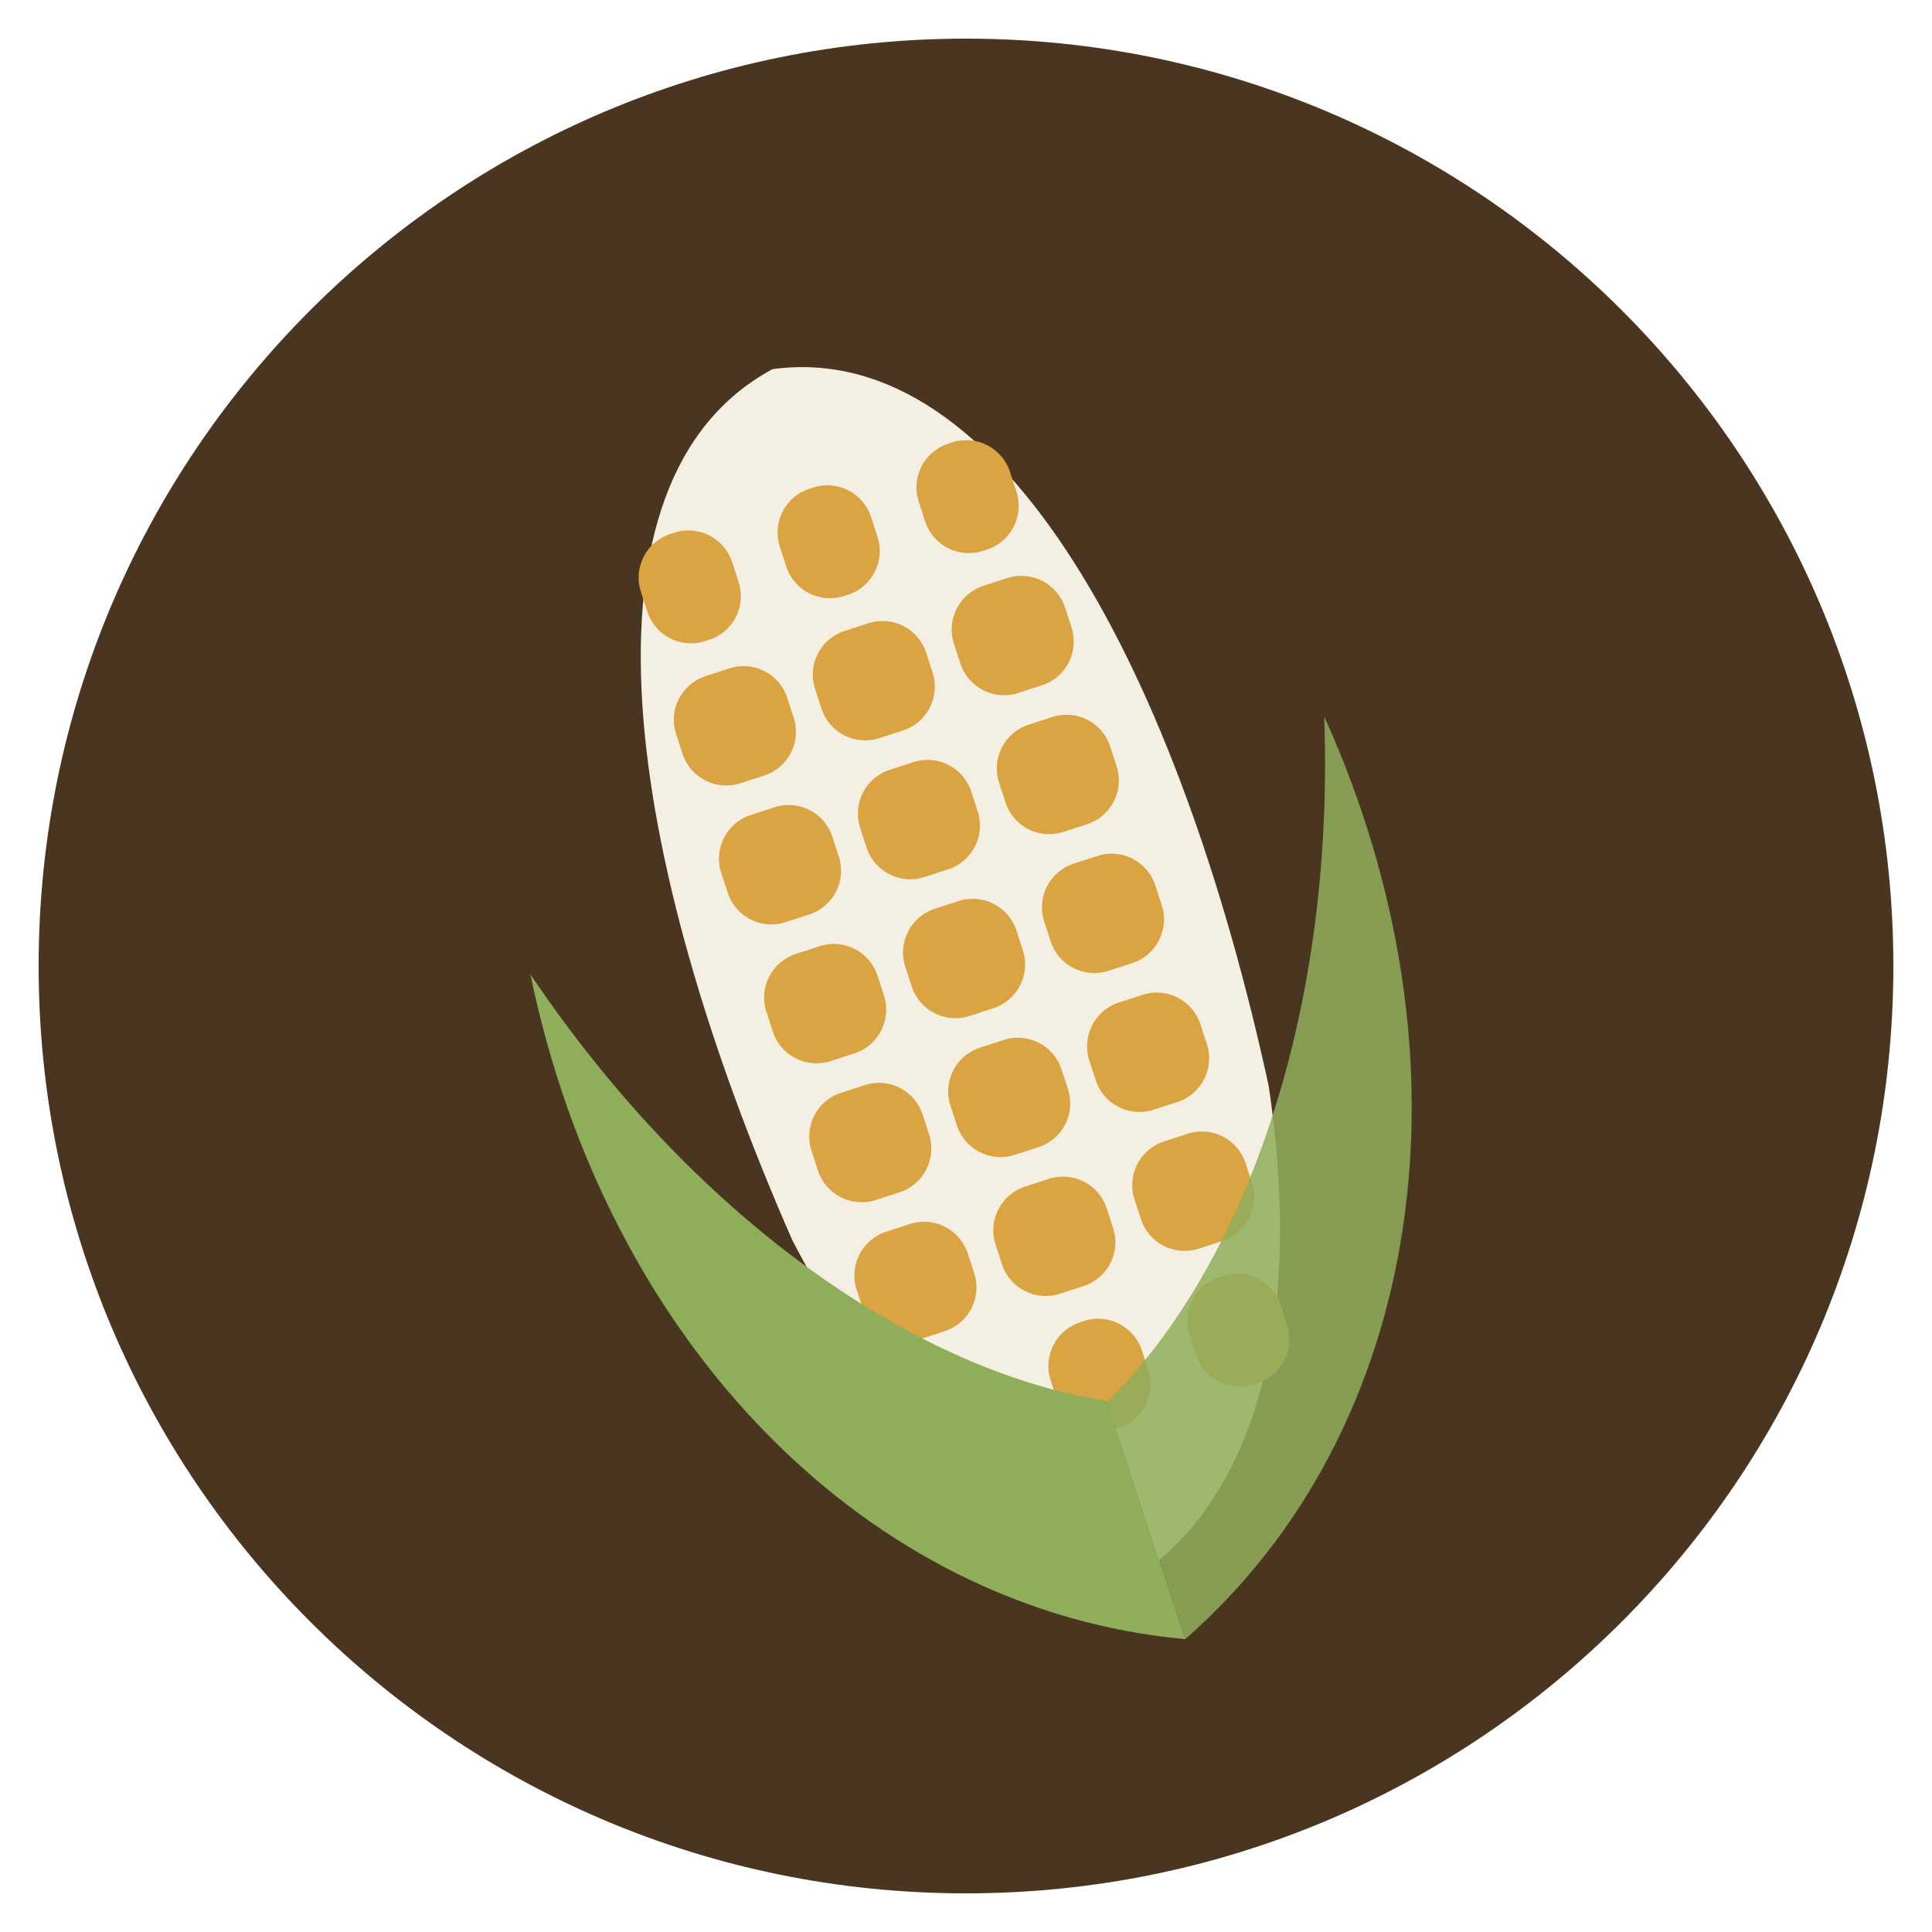
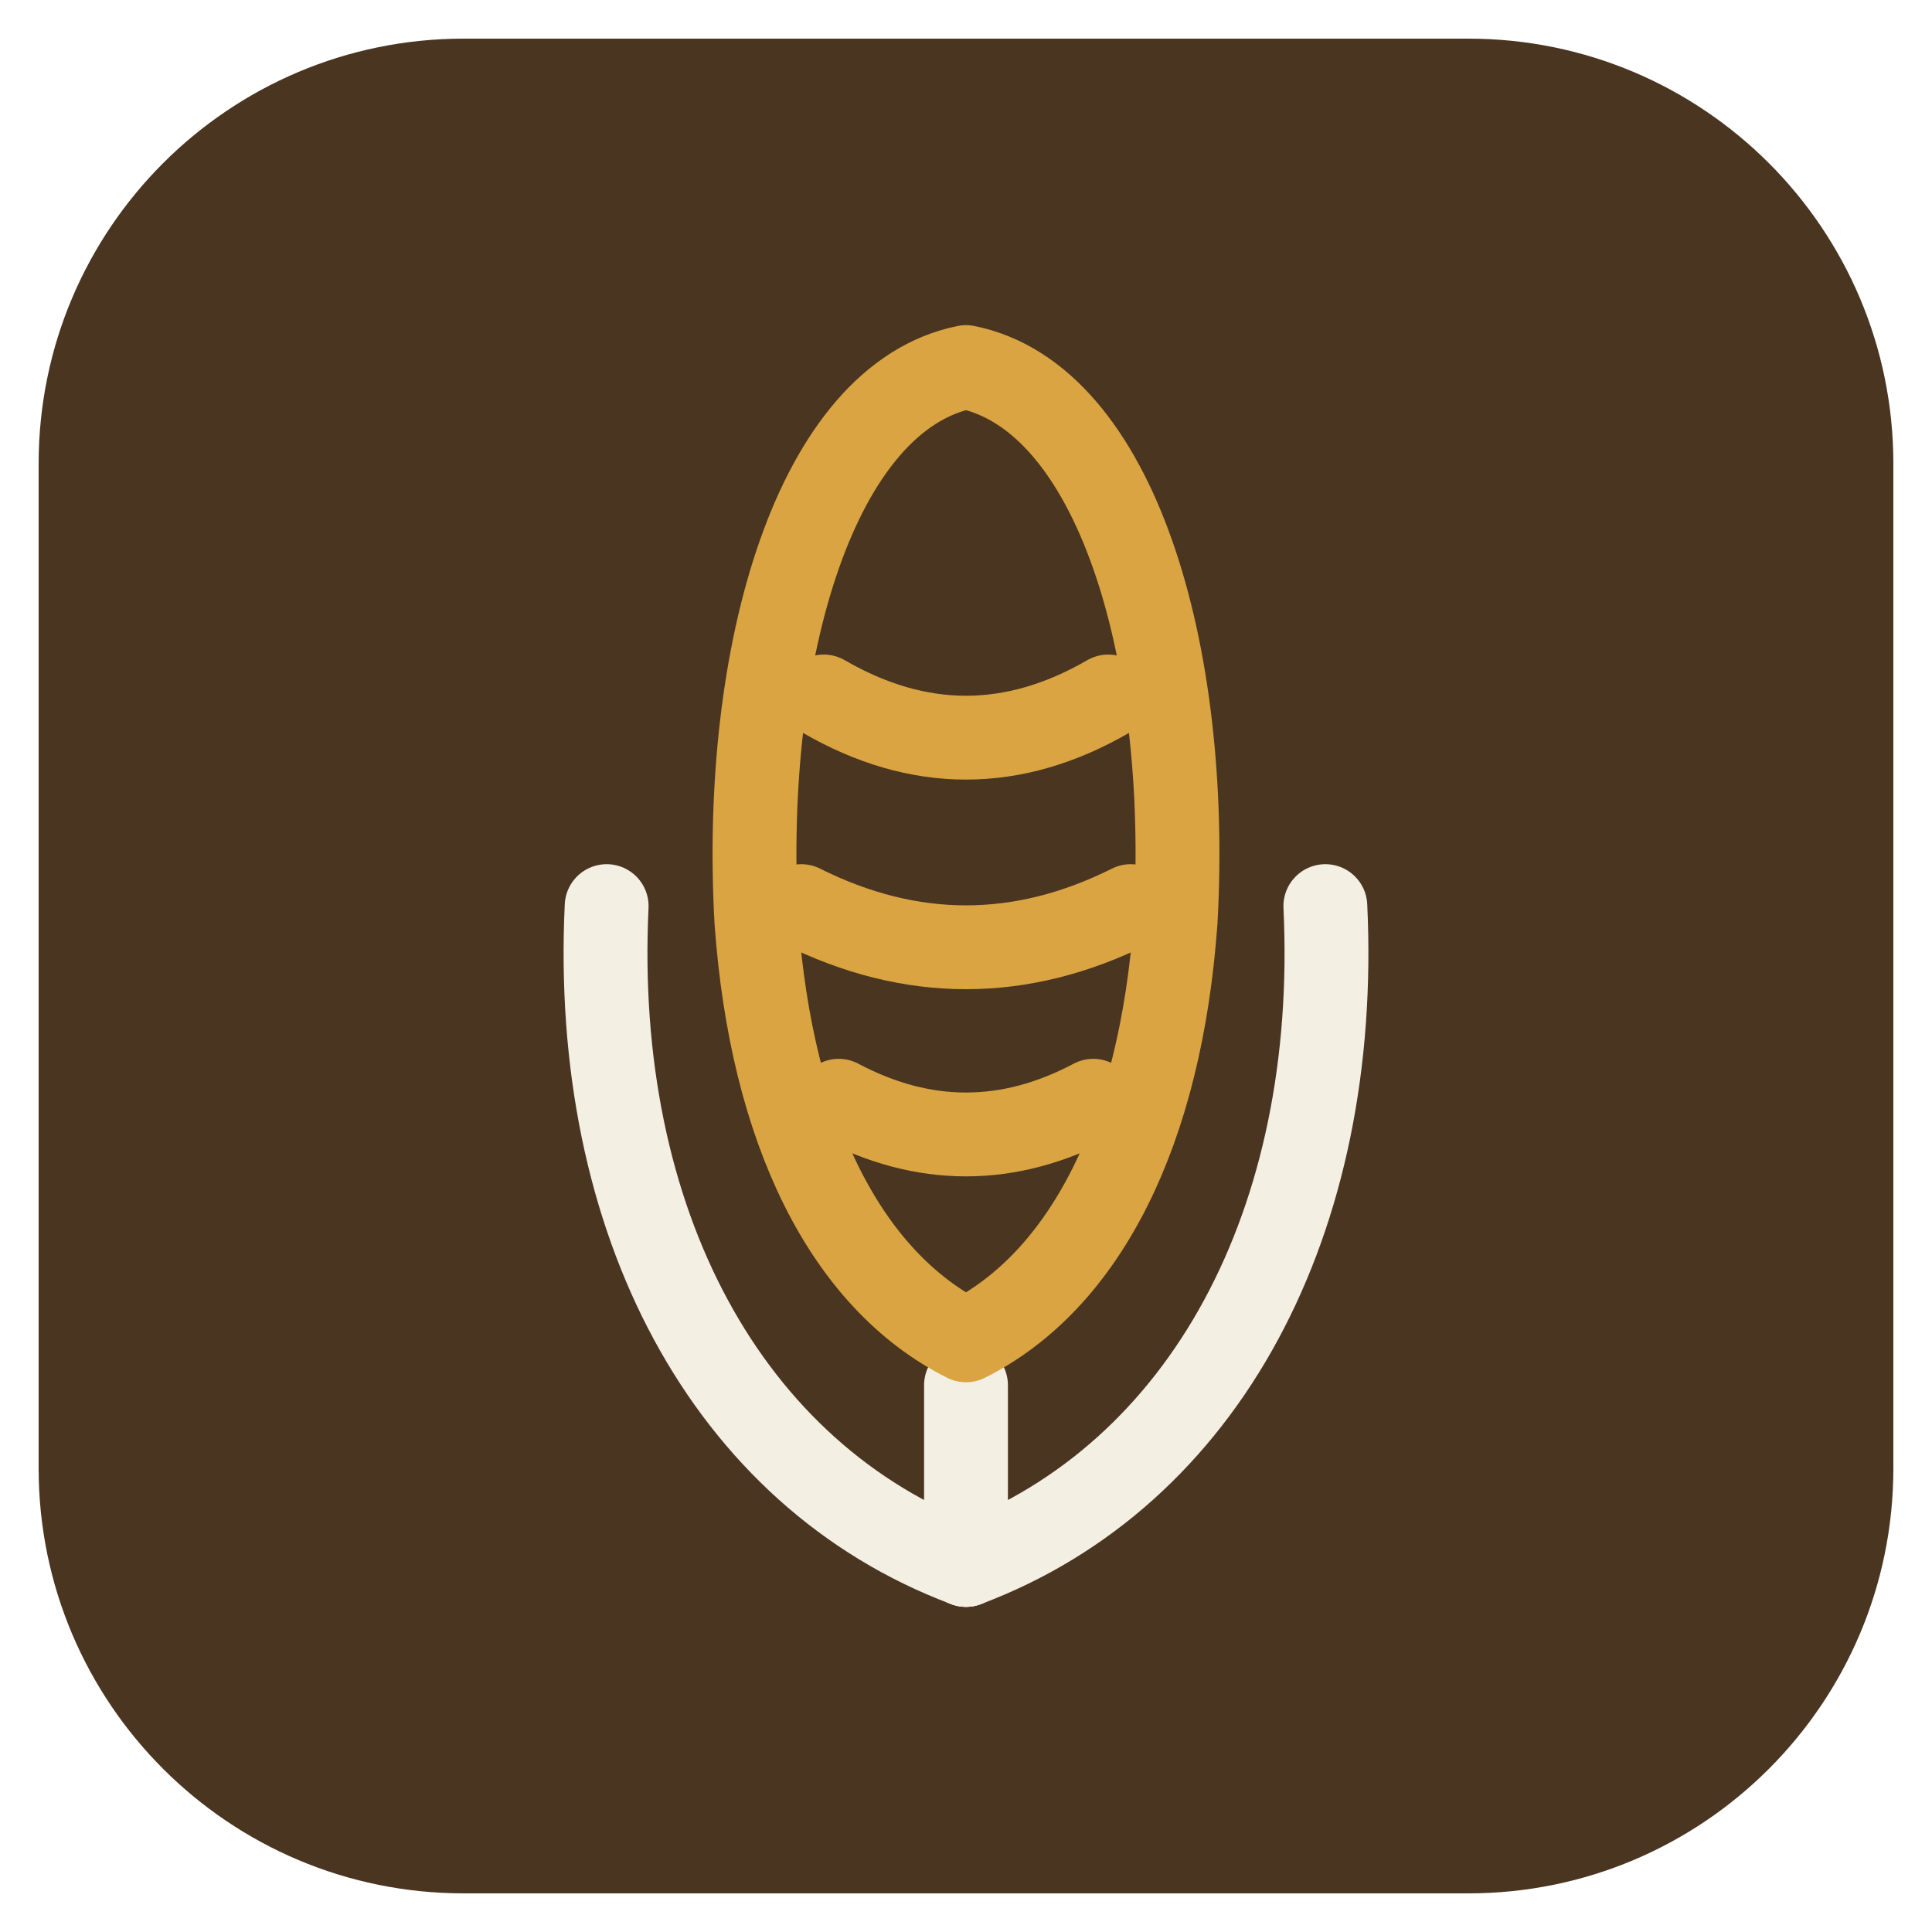
<svg xmlns="http://www.w3.org/2000/svg" viewBox="0 0 100 100">
-   <circle cx="50" cy="50" r="48" fill="#4a3520" />
-   <g transform="translate(50 51) scale(1.08) translate(-50 -51) rotate(-18 50 50)">
-     <path d="M50 20 C61 22 64 40 62 60 C60 72 55 78 50 80 C45 78 40 72 38 60 C36 40 39 22 50 20 Z" fill="#f4efe3" />
-     <rect x="40.7" y="26.0" width="4.6" height="5.4" rx="2.2" fill="#d9a441" />
-     <rect x="47.7" y="26.0" width="4.6" height="5.4" rx="2.2" fill="#d9a441" />
-     <rect x="54.7" y="26.0" width="4.6" height="5.4" rx="2.2" fill="#d9a441" />
-     <rect x="40.2" y="33.0" width="5.6" height="5.4" rx="2.2" fill="#d9a441" />
-     <rect x="47.2" y="33.0" width="5.6" height="5.4" rx="2.2" fill="#d9a441" />
-     <rect x="54.2" y="33.0" width="5.6" height="5.4" rx="2.2" fill="#d9a441" />
-     <rect x="40.2" y="40.0" width="5.6" height="5.4" rx="2.2" fill="#d9a441" />
-     <rect x="47.2" y="40.0" width="5.6" height="5.4" rx="2.2" fill="#d9a441" />
-     <rect x="54.2" y="40.0" width="5.6" height="5.4" rx="2.2" fill="#d9a441" />
-     <rect x="40.2" y="47.0" width="5.6" height="5.4" rx="2.2" fill="#d9a441" />
-     <rect x="47.2" y="47.0" width="5.6" height="5.4" rx="2.2" fill="#d9a441" />
-     <rect x="54.2" y="47.0" width="5.6" height="5.4" rx="2.2" fill="#d9a441" />
-     <rect x="40.2" y="54.0" width="5.6" height="5.4" rx="2.2" fill="#d9a441" />
-     <rect x="47.2" y="54.0" width="5.6" height="5.4" rx="2.2" fill="#d9a441" />
-     <rect x="54.2" y="54.0" width="5.6" height="5.4" rx="2.2" fill="#d9a441" />
-     <rect x="40.2" y="61.0" width="5.6" height="5.4" rx="2.2" fill="#d9a441" />
-     <rect x="47.2" y="61.0" width="5.6" height="5.4" rx="2.2" fill="#d9a441" />
-     <rect x="54.2" y="61.0" width="5.6" height="5.4" rx="2.2" fill="#d9a441" />
-     <rect x="40.7" y="68.0" width="4.6" height="5.4" rx="2.2" fill="#d9a441" />
-     <rect x="47.7" y="68.0" width="4.6" height="5.4" rx="2.2" fill="#d9a441" />
-     <rect x="54.7" y="68.0" width="4.6" height="5.4" rx="2.2" fill="#d9a441" />
-     <path d="M50 84 C36 78 28 62 30 44 C34 58 42 68 50 72 Z" fill="#8fae5a" />
-     <path d="M50 84 C64 78 72 62 70 44 C66 58 58 68 50 72 Z" fill="#8fae5a" opacity=".85" />
+   <rect x="2" y="2" width="96" height="96" rx="22" fill="#4a3520" />
+   <g transform="translate(50 50) scale(0.775) translate(-50.00 -51.00)">
+     <path d="M50 91 C34 85 25 68 26 47" stroke="#f4efe3" fill="none" stroke-width="5.6" stroke-linecap="round" stroke-linejoin="round" />
+     <path d="M50 91 C66 85 75 68 74 47" stroke="#f4efe3" fill="none" stroke-width="5.6" stroke-linecap="round" stroke-linejoin="round" />
+     <path d="M50 91 V79" stroke="#f4efe3" fill="none" stroke-width="5.6" stroke-linecap="round" stroke-linejoin="round" />
+     <path d="M50 11 C60 13 65 30 64 48 C63 62 58 72 50 76 C42 72 37 62 36 48 C35 30 40 13 50 11 Z" stroke="#d9a441" fill="none" stroke-width="5.6" stroke-linecap="round" stroke-linejoin="round" />
+     <path d="M40.5 33 Q50 38.5 59.5 33 M39 47 Q50 52.5 61 47 M41.5 60 Q50 64.5 58.5 60" stroke="#d9a441" fill="none" stroke-width="5.6" stroke-linecap="round" stroke-linejoin="round" />
  </g>
</svg>
